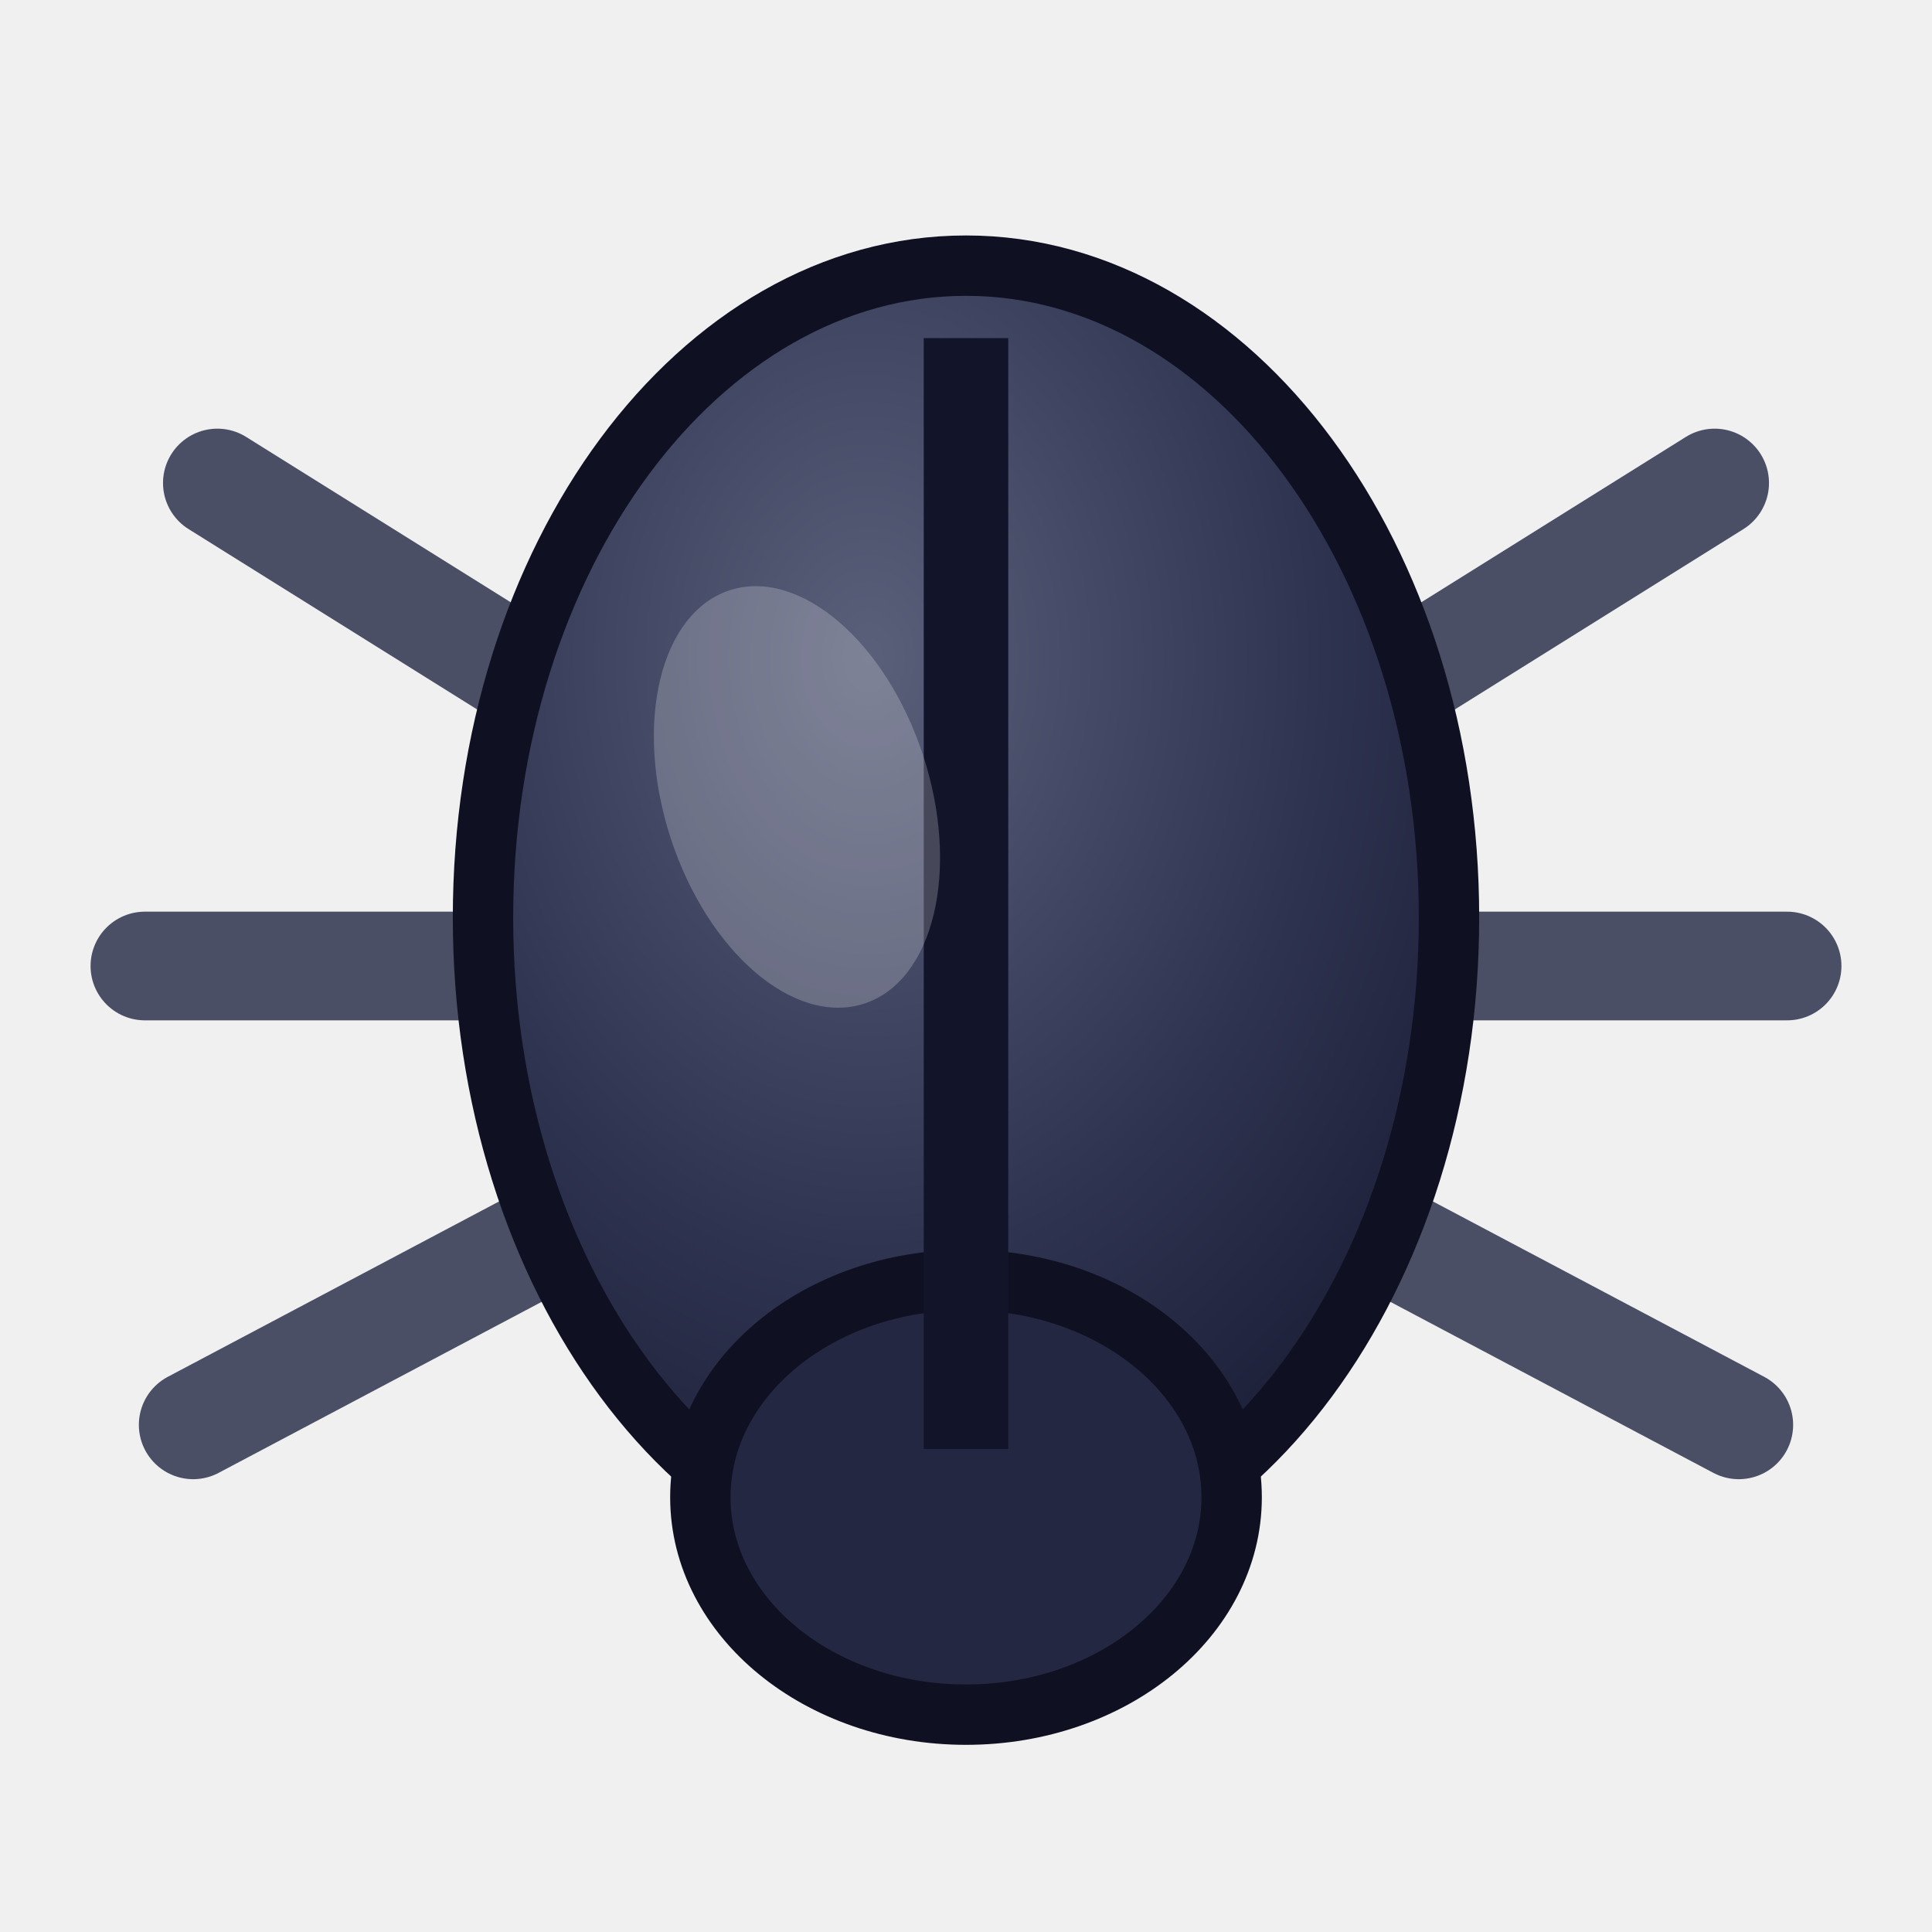
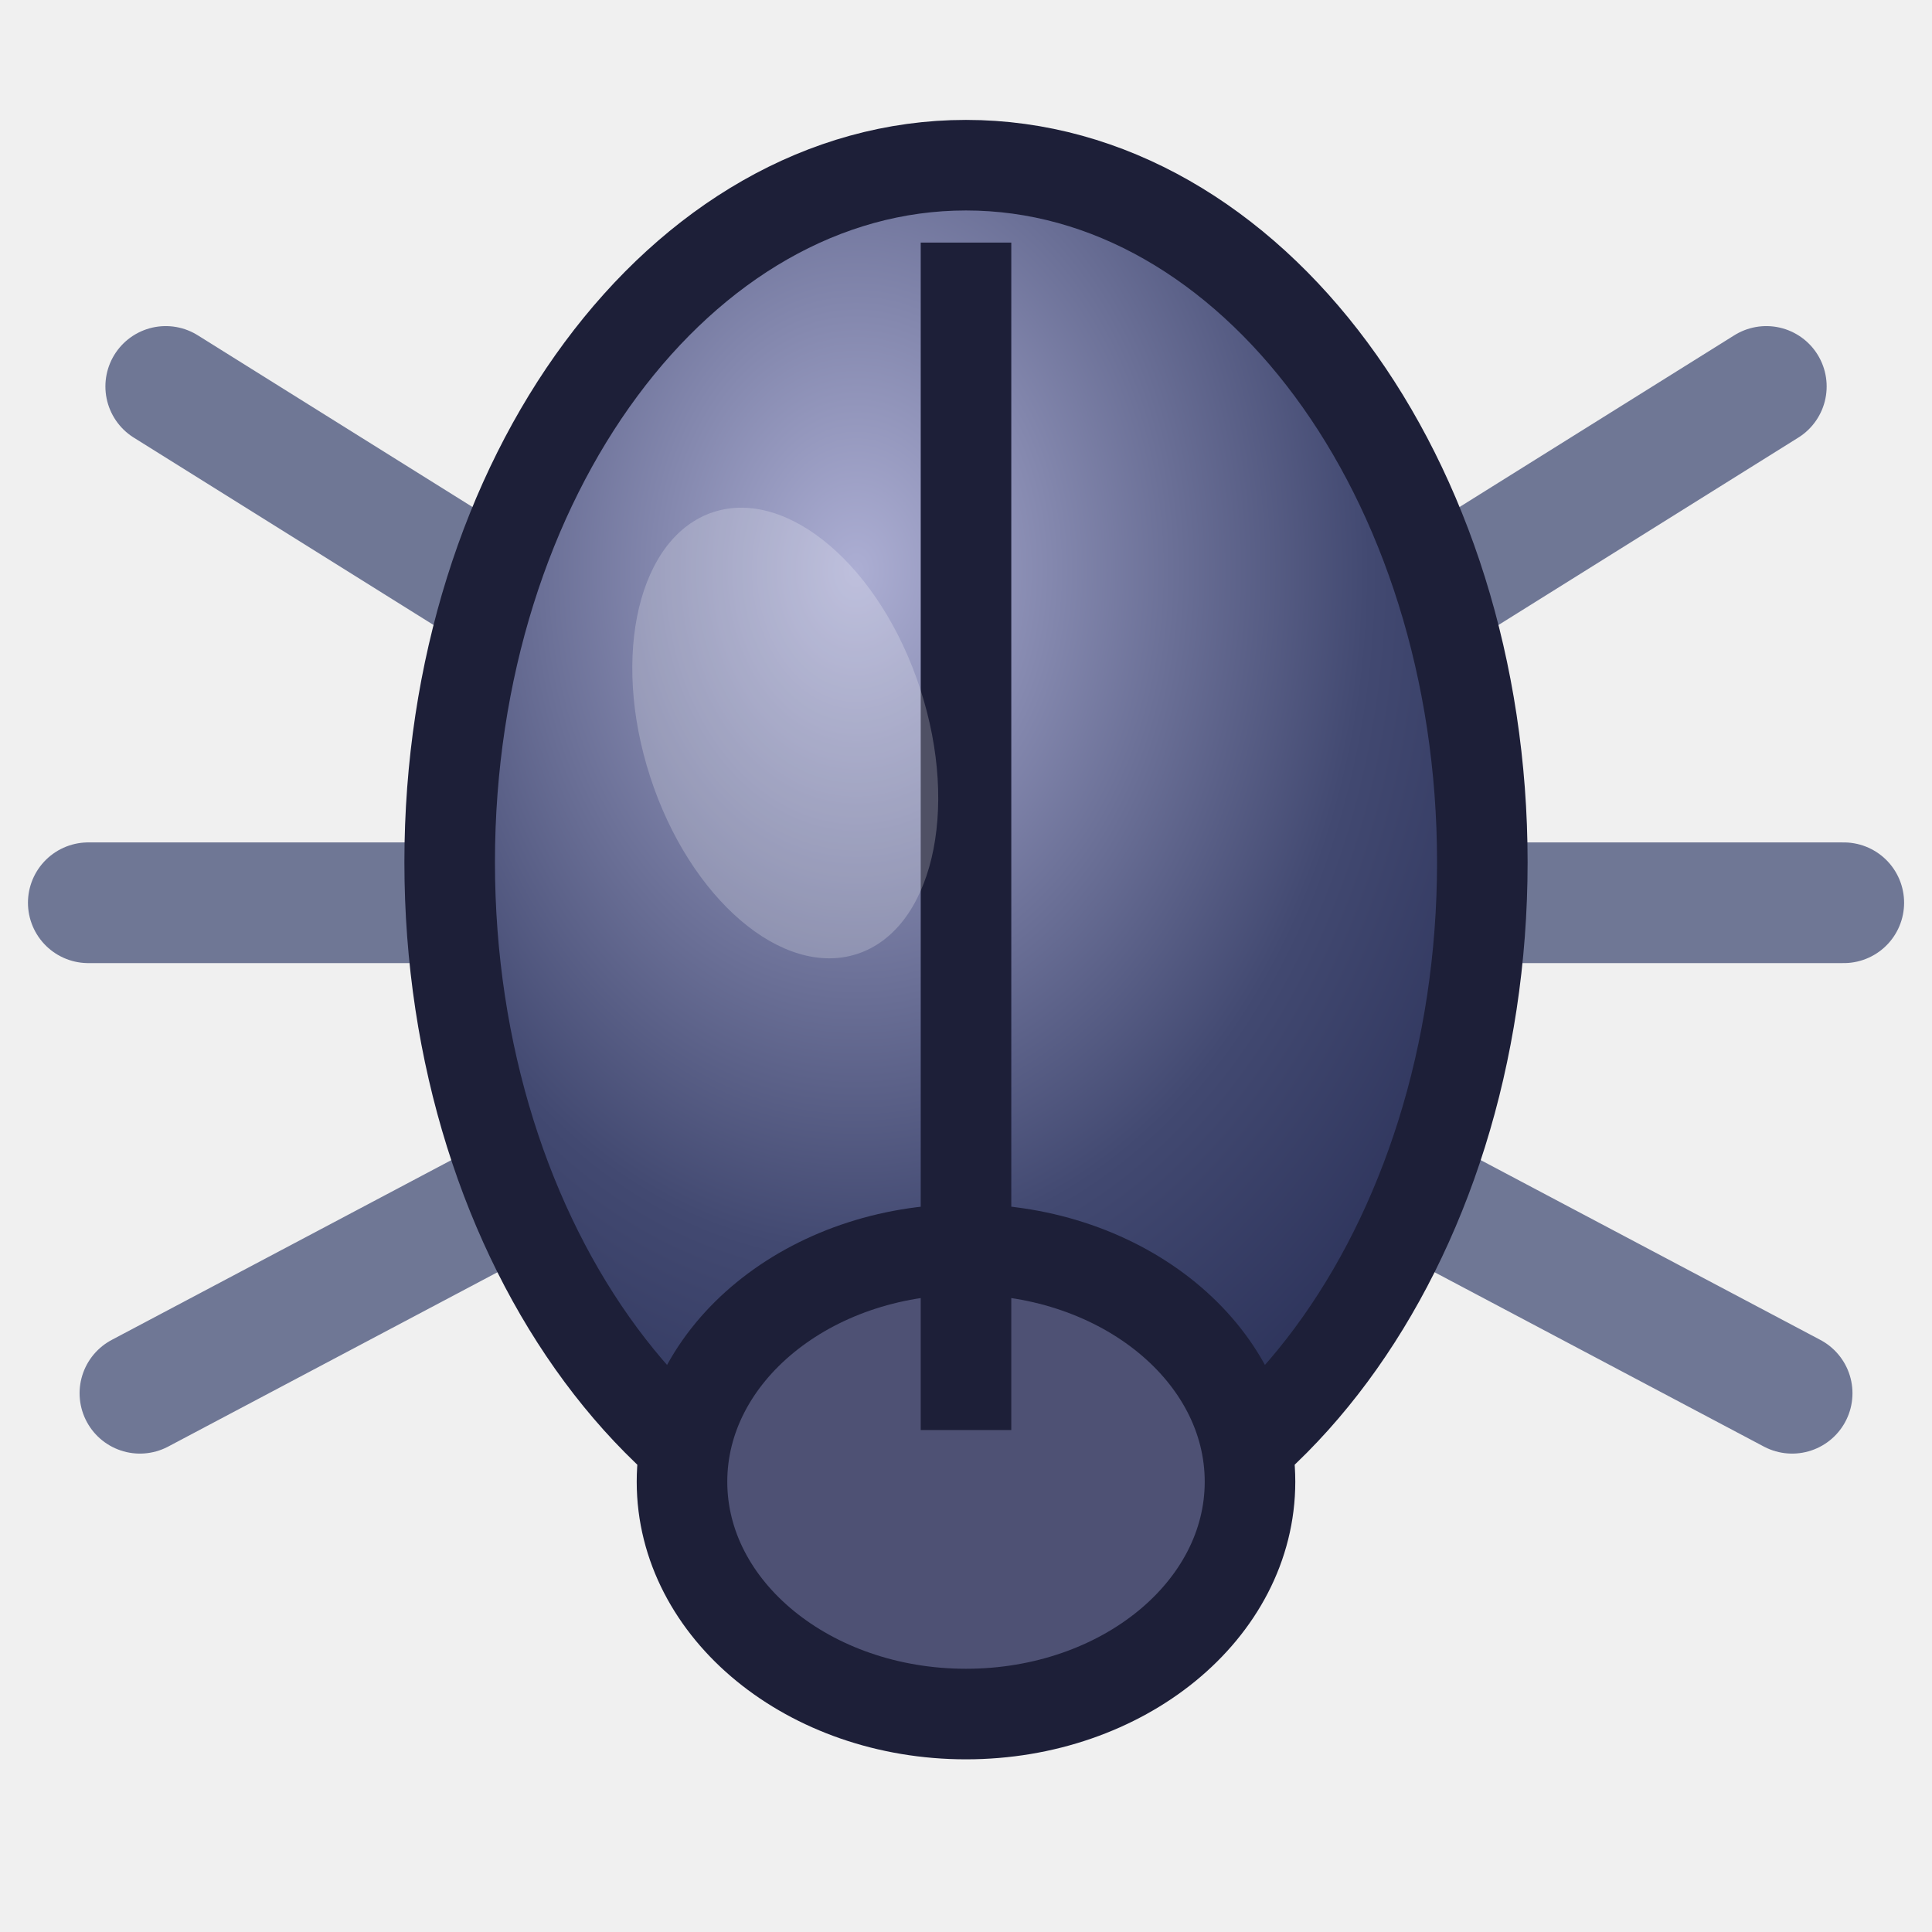
<svg xmlns="http://www.w3.org/2000/svg" viewBox="0 0 16 16">
  <defs>
-     <radialGradient id="body" cx="0.6" cy="0.7" r="0.85">
-       <stop offset="0" stop-color="#5a5f7a" />
-       <stop offset="0.55" stop-color="#2e3350" />
-       <stop offset="1" stop-color="#14162c" />
+     <radialGradient id="a" cx="10.204" cy="9.245" r="8.33" fx="10.204" fy="9.245" gradientTransform="matrix(.92712 0 0 1.23252 -16.552 -16.119)" gradientUnits="userSpaceOnUse">
+       <stop offset="0" stop-color="#5a5f7a" style="stop-color:#acaed3;stop-opacity:1" />
+       <stop offset=".55" stop-color="#2e3350" style="stop-color:#424971;stop-opacity:1" />
+       <stop offset="1" stop-color="#14162c" style="stop-color:#1c2249;stop-opacity:1" />
    </radialGradient>
  </defs>
-   <g transform="rotate(180 8 8)">
-     <g stroke="#4a4f66" stroke-width="0.9" stroke-linecap="round">
-       <path d="M5 6 L1.6 4.2" />
-       <path d="M5 8 L1.2 8" />
-       <path d="M5 10 L1.8 12" />
-       <path d="M11 6 L14.4 4.2" />
-       <path d="M11 8 L14.8 8" />
-       <path d="M11 10 L14.2 12" />
-     </g>
-     <ellipse cx="8" cy="8.4" rx="4" ry="5.4" fill="url(#body)" stroke="#0f1122" stroke-width="0.5" />
-     <ellipse cx="8" cy="3.6" rx="2.2" ry="1.8" fill="#232741" stroke="#0f1122" stroke-width="0.5" />
-     <line x1="8" y1="4" x2="8" y2="13.2" stroke="#12142a" stroke-width="0.7" />
+   <g stroke="#4a4f66" stroke-linecap="round" stroke-width=".9" style="stroke:#6f7795;stroke-width:.935;stroke-dasharray:none;stroke-opacity:1">
+     <path d="M5 6 1.6 4.2M5 8H1.2M5 10l-3.2 2M11 6l3.4-1.8M11 8h3.8M11 10l3.2 2" style="stroke:#6f7795;stroke-width:.935;stroke-dasharray:none;stroke-opacity:1" transform="translate(16.552 16.028)scale(-1.06897)" />
  </g>
-   <ellipse cx="6.6" cy="6.6" rx="1.1" ry="1.8" fill="#ffffff" opacity="0.22" transform="rotate(-18 6.6 6.6)" />
+   <ellipse cx="-8" cy="-7.14" fill="url(#a)" stroke="#0f1122" stroke-width=".534" rx="4.276" ry="5.772" style="fill:url(#a);stroke-width:.75;stroke-dasharray:none;stroke:#1d1f38;stroke-opacity:1" transform="scale(-1)" />
+   <ellipse cx="-8" cy="-12.271" fill="#232741" stroke="#0f1122" stroke-width=".534" rx="2.352" ry="1.924" style="fill:#4e5174;fill-opacity:1;stroke-width:.75;stroke-dasharray:none;stroke:#1d1f38;stroke-opacity:1" transform="scale(-1)" />
+   <path stroke="#12142a" stroke-width=".748" d="M8 11.843V2.009" style="stroke-width:.75;stroke-dasharray:none;stroke:#1d1f38;stroke-opacity:1" />
+   <ellipse cx="4.309" cy="7.783" fill="#fff" opacity=".22" rx="1.176" ry="1.924" style="stroke-width:1.069" transform="rotate(-18)" />
</svg>
